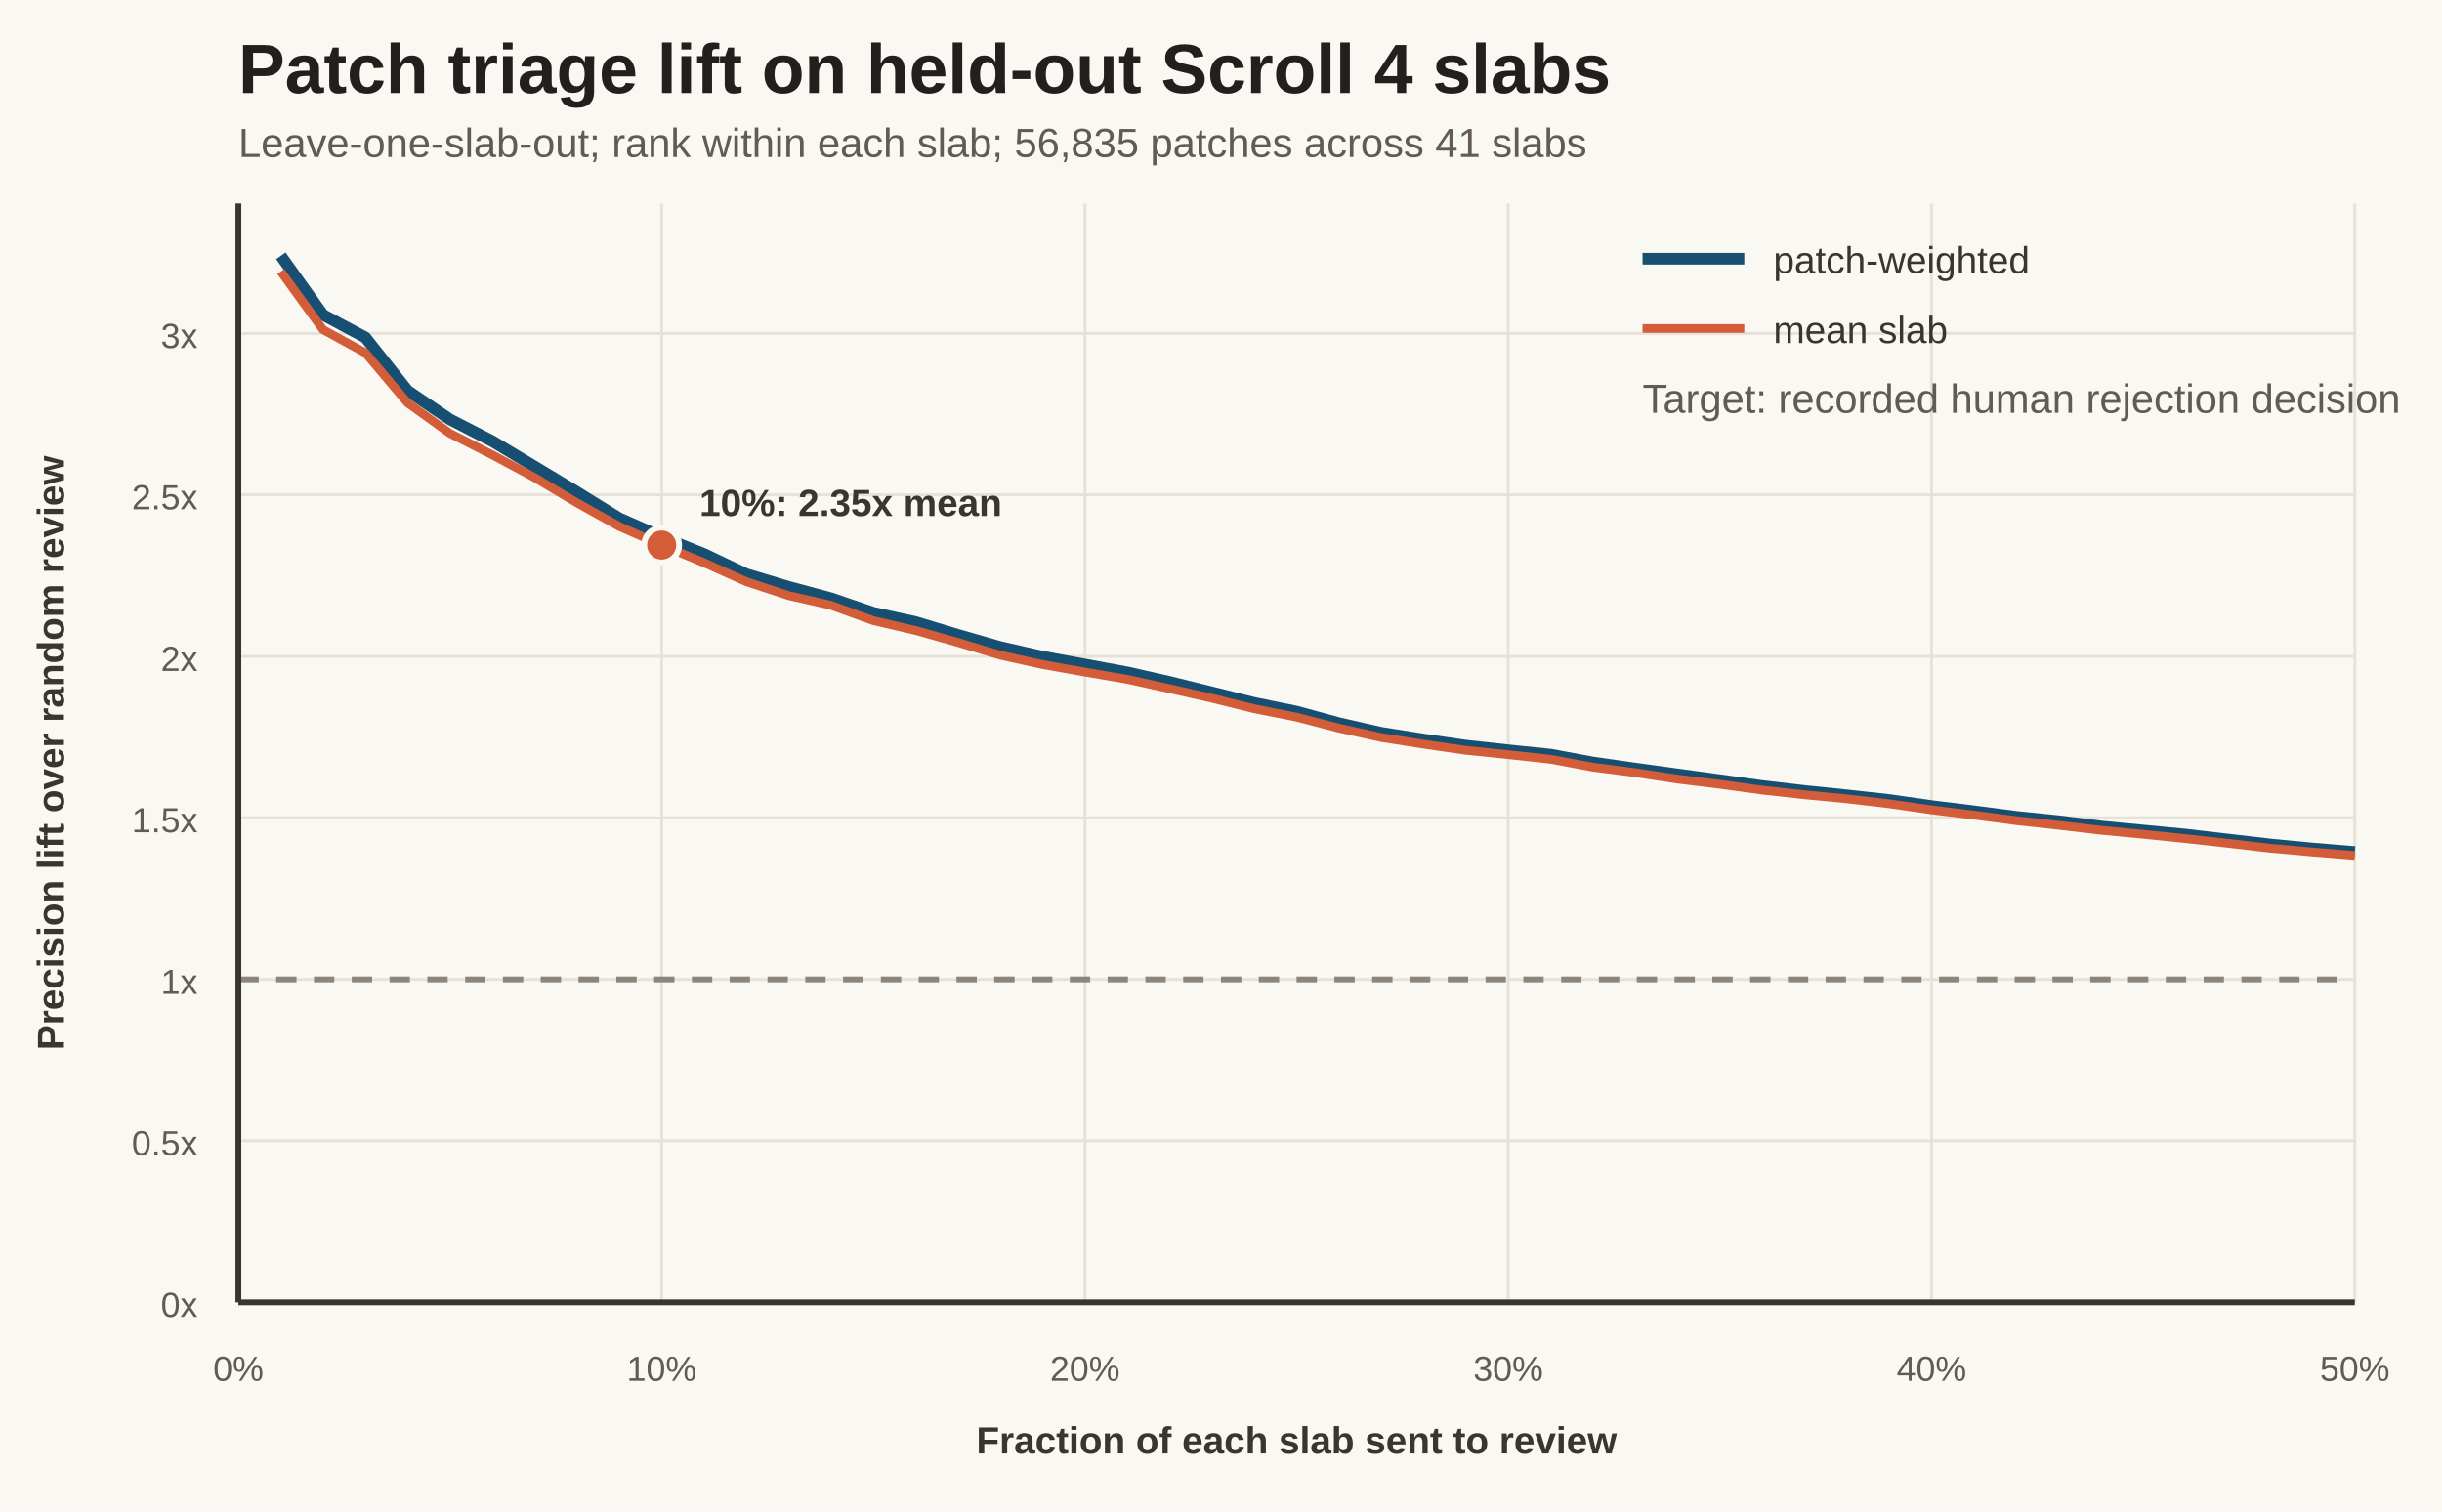
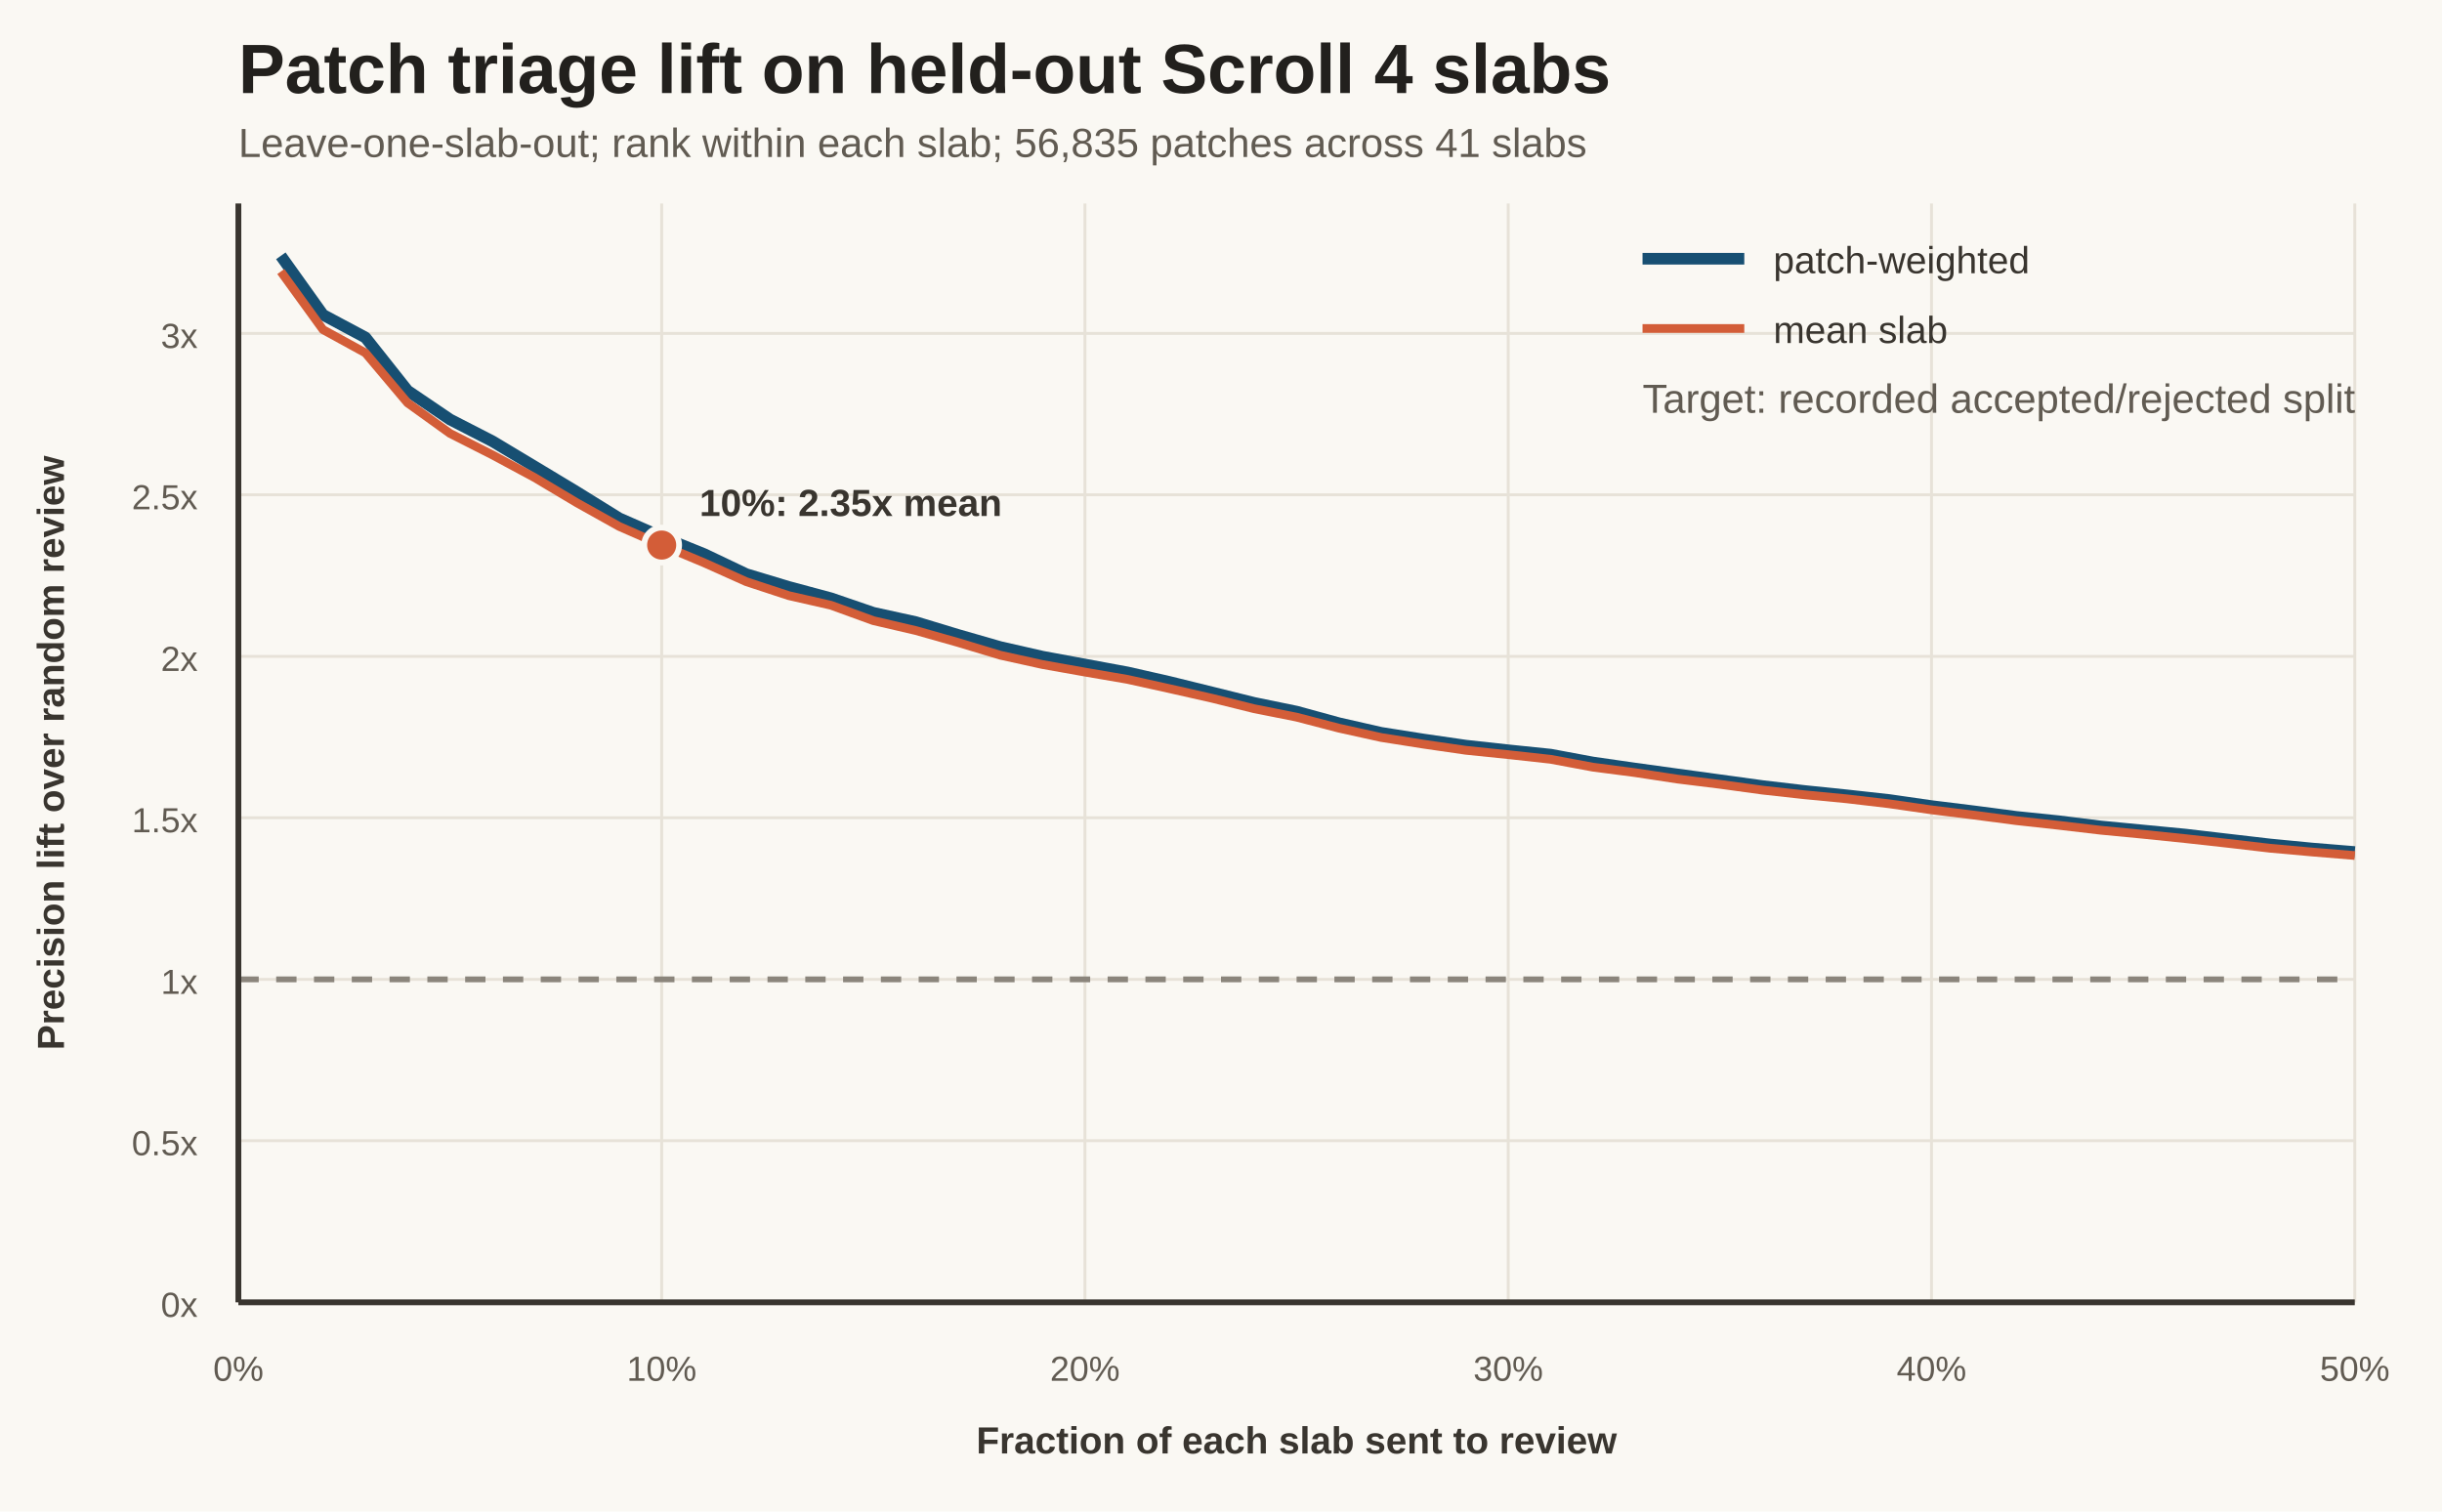
<svg xmlns="http://www.w3.org/2000/svg" width="840" height="520" viewBox="0 0 840 520">
  <style>
  .title { font: 700 24px Arial, sans-serif; fill: #22201d; }
  .sub { font: 14px Arial, sans-serif; fill: #615b52; }
  .tick { font: 12px Arial, sans-serif; fill: #615b52; }
  .axis { font: 600 13px Arial, sans-serif; fill: #39352f; }
  .legend { font: 13px Arial, sans-serif; fill: #39352f; }
</style>
  <rect width="100%" height="100%" fill="#faf8f3" />
  <text x="82" y="32" class="title">Patch triage lift on held-out Scroll 4 slabs</text>
  <text x="82" y="54" class="sub">Leave-one-slab-out; rank within each slab; 56,835 patches across 41 slabs</text>
  <line x1="82.0" y1="70" x2="82.0" y2="448" stroke="#e7e2d8" stroke-width="1" />
  <text x="82.0" y="475" text-anchor="middle" class="tick">0%</text>
  <line x1="227.6" y1="70" x2="227.6" y2="448" stroke="#e7e2d8" stroke-width="1" />
  <text x="227.6" y="475" text-anchor="middle" class="tick">10%</text>
  <line x1="373.2" y1="70" x2="373.2" y2="448" stroke="#e7e2d8" stroke-width="1" />
  <text x="373.2" y="475" text-anchor="middle" class="tick">20%</text>
  <line x1="518.8" y1="70" x2="518.8" y2="448" stroke="#e7e2d8" stroke-width="1" />
  <text x="518.8" y="475" text-anchor="middle" class="tick">30%</text>
  <line x1="664.4" y1="70" x2="664.4" y2="448" stroke="#e7e2d8" stroke-width="1" />
  <text x="664.4" y="475" text-anchor="middle" class="tick">40%</text>
  <line x1="810.0" y1="70" x2="810.0" y2="448" stroke="#e7e2d8" stroke-width="1" />
  <text x="810.0" y="475" text-anchor="middle" class="tick">50%</text>
  <line x1="82" y1="448.0" x2="810" y2="448.0" stroke="#e7e2d8" stroke-width="1" />
  <text x="68" y="453.0" text-anchor="end" class="tick">0x</text>
  <line x1="82" y1="392.4" x2="810" y2="392.4" stroke="#e7e2d8" stroke-width="1" />
  <text x="68" y="397.4" text-anchor="end" class="tick">0.5x</text>
  <line x1="82" y1="336.9" x2="810" y2="336.9" stroke="#e7e2d8" stroke-width="1" />
  <text x="68" y="341.9" text-anchor="end" class="tick">1x</text>
  <line x1="82" y1="281.3" x2="810" y2="281.3" stroke="#e7e2d8" stroke-width="1" />
  <text x="68" y="286.3" text-anchor="end" class="tick">1.5x</text>
  <line x1="82" y1="225.8" x2="810" y2="225.8" stroke="#e7e2d8" stroke-width="1" />
  <text x="68" y="230.8" text-anchor="end" class="tick">2x</text>
  <line x1="82" y1="170.2" x2="810" y2="170.2" stroke="#e7e2d8" stroke-width="1" />
  <text x="68" y="175.2" text-anchor="end" class="tick">2.5x</text>
  <line x1="82" y1="114.7" x2="810" y2="114.7" stroke="#e7e2d8" stroke-width="1" />
  <text x="68" y="119.7" text-anchor="end" class="tick">3x</text>
  <line x1="82" y1="336.9" x2="810" y2="336.9" stroke="#8b857c" stroke-width="2" stroke-dasharray="7 6" />
  <polyline points="96.6,88.0 111.1,108.3 125.7,116.1 140.2,134.4 154.8,144.3 169.4,151.8 183.9,160.5 198.5,169.3 213.0,178.3 227.6,184.7 242.2,190.6 256.7,197.5 271.3,201.9 285.8,205.8 300.4,210.8 315.0,214.0 329.5,218.4 344.1,222.6 358.6,225.9 373.2,228.6 387.8,231.3 402.3,234.6 416.9,238.2 431.4,241.8 446.0,244.8 460.6,248.8 475.1,252.1 489.7,254.4 504.2,256.5 518.8,258.1 533.4,259.6 547.9,262.3 562.5,264.4 577.0,266.4 591.6,268.4 606.2,270.4 620.7,272.1 635.3,273.6 649.8,275.2 664.4,277.3 679.0,279.1 693.5,281.0 708.1,282.5 722.6,284.3 737.2,285.7 751.8,287.1 766.3,288.8 780.9,290.5 795.4,291.9 810.0,293.1" fill="none" stroke="#174f72" stroke-width="4" stroke-linejoin="round" />
  <polyline points="96.6,93.4 111.1,113.4 125.7,121.4 140.2,138.6 154.8,149.1 169.4,156.5 183.9,164.3 198.5,173.0 213.0,181.1 227.6,187.5 242.2,193.6 256.7,200.1 271.3,204.9 285.8,208.2 300.4,213.5 315.0,216.9 329.5,221.0 344.1,225.4 358.6,228.6 373.2,231.2 387.8,233.7 402.3,236.9 416.9,240.2 431.4,243.8 446.0,246.7 460.6,250.5 475.1,253.7 489.7,256.0 504.2,258.1 518.8,259.6 533.4,261.2 547.9,263.9 562.5,265.8 577.0,268.0 591.6,269.8 606.2,271.8 620.7,273.4 635.3,274.8 649.8,276.5 664.4,278.6 679.0,280.4 693.5,282.3 708.1,283.9 722.6,285.6 737.2,287.0 751.8,288.5 766.3,290.1 780.9,291.8 795.4,293.1 810.0,294.3" fill="none" stroke="#d35d38" stroke-width="3" stroke-linejoin="round" />
  <circle cx="227.6" cy="187.5" r="6" fill="#d35d38" stroke="#faf8f3" stroke-width="2" />
  <text x="240.6" y="177.5" class="axis">10%: 2.35x mean</text>
  <line x1="82" y1="448" x2="810" y2="448" stroke="#39352f" stroke-width="2" />
  <line x1="82" y1="70" x2="82" y2="448" stroke="#39352f" stroke-width="2" />
  <text x="446.0" y="500" text-anchor="middle" class="axis">Fraction of each slab sent to review</text>
  <text x="22" y="259.0" text-anchor="middle" transform="rotate(-90 22 259.0)" class="axis">Precision lift over random review</text>
  <line x1="565" y1="89" x2="600" y2="89" stroke="#174f72" stroke-width="4" />
  <text x="610" y="94" class="legend">patch-weighted</text>
  <line x1="565" y1="113" x2="600" y2="113" stroke="#d35d38" stroke-width="3" />
  <text x="610" y="118" class="legend">mean slab</text>
-   <text x="565" y="142" class="sub">Target: recorded human rejection decision</text>
+   <text x="565" y="142" class="sub">Target: recorded accepted/rejected split</text>
</svg>
